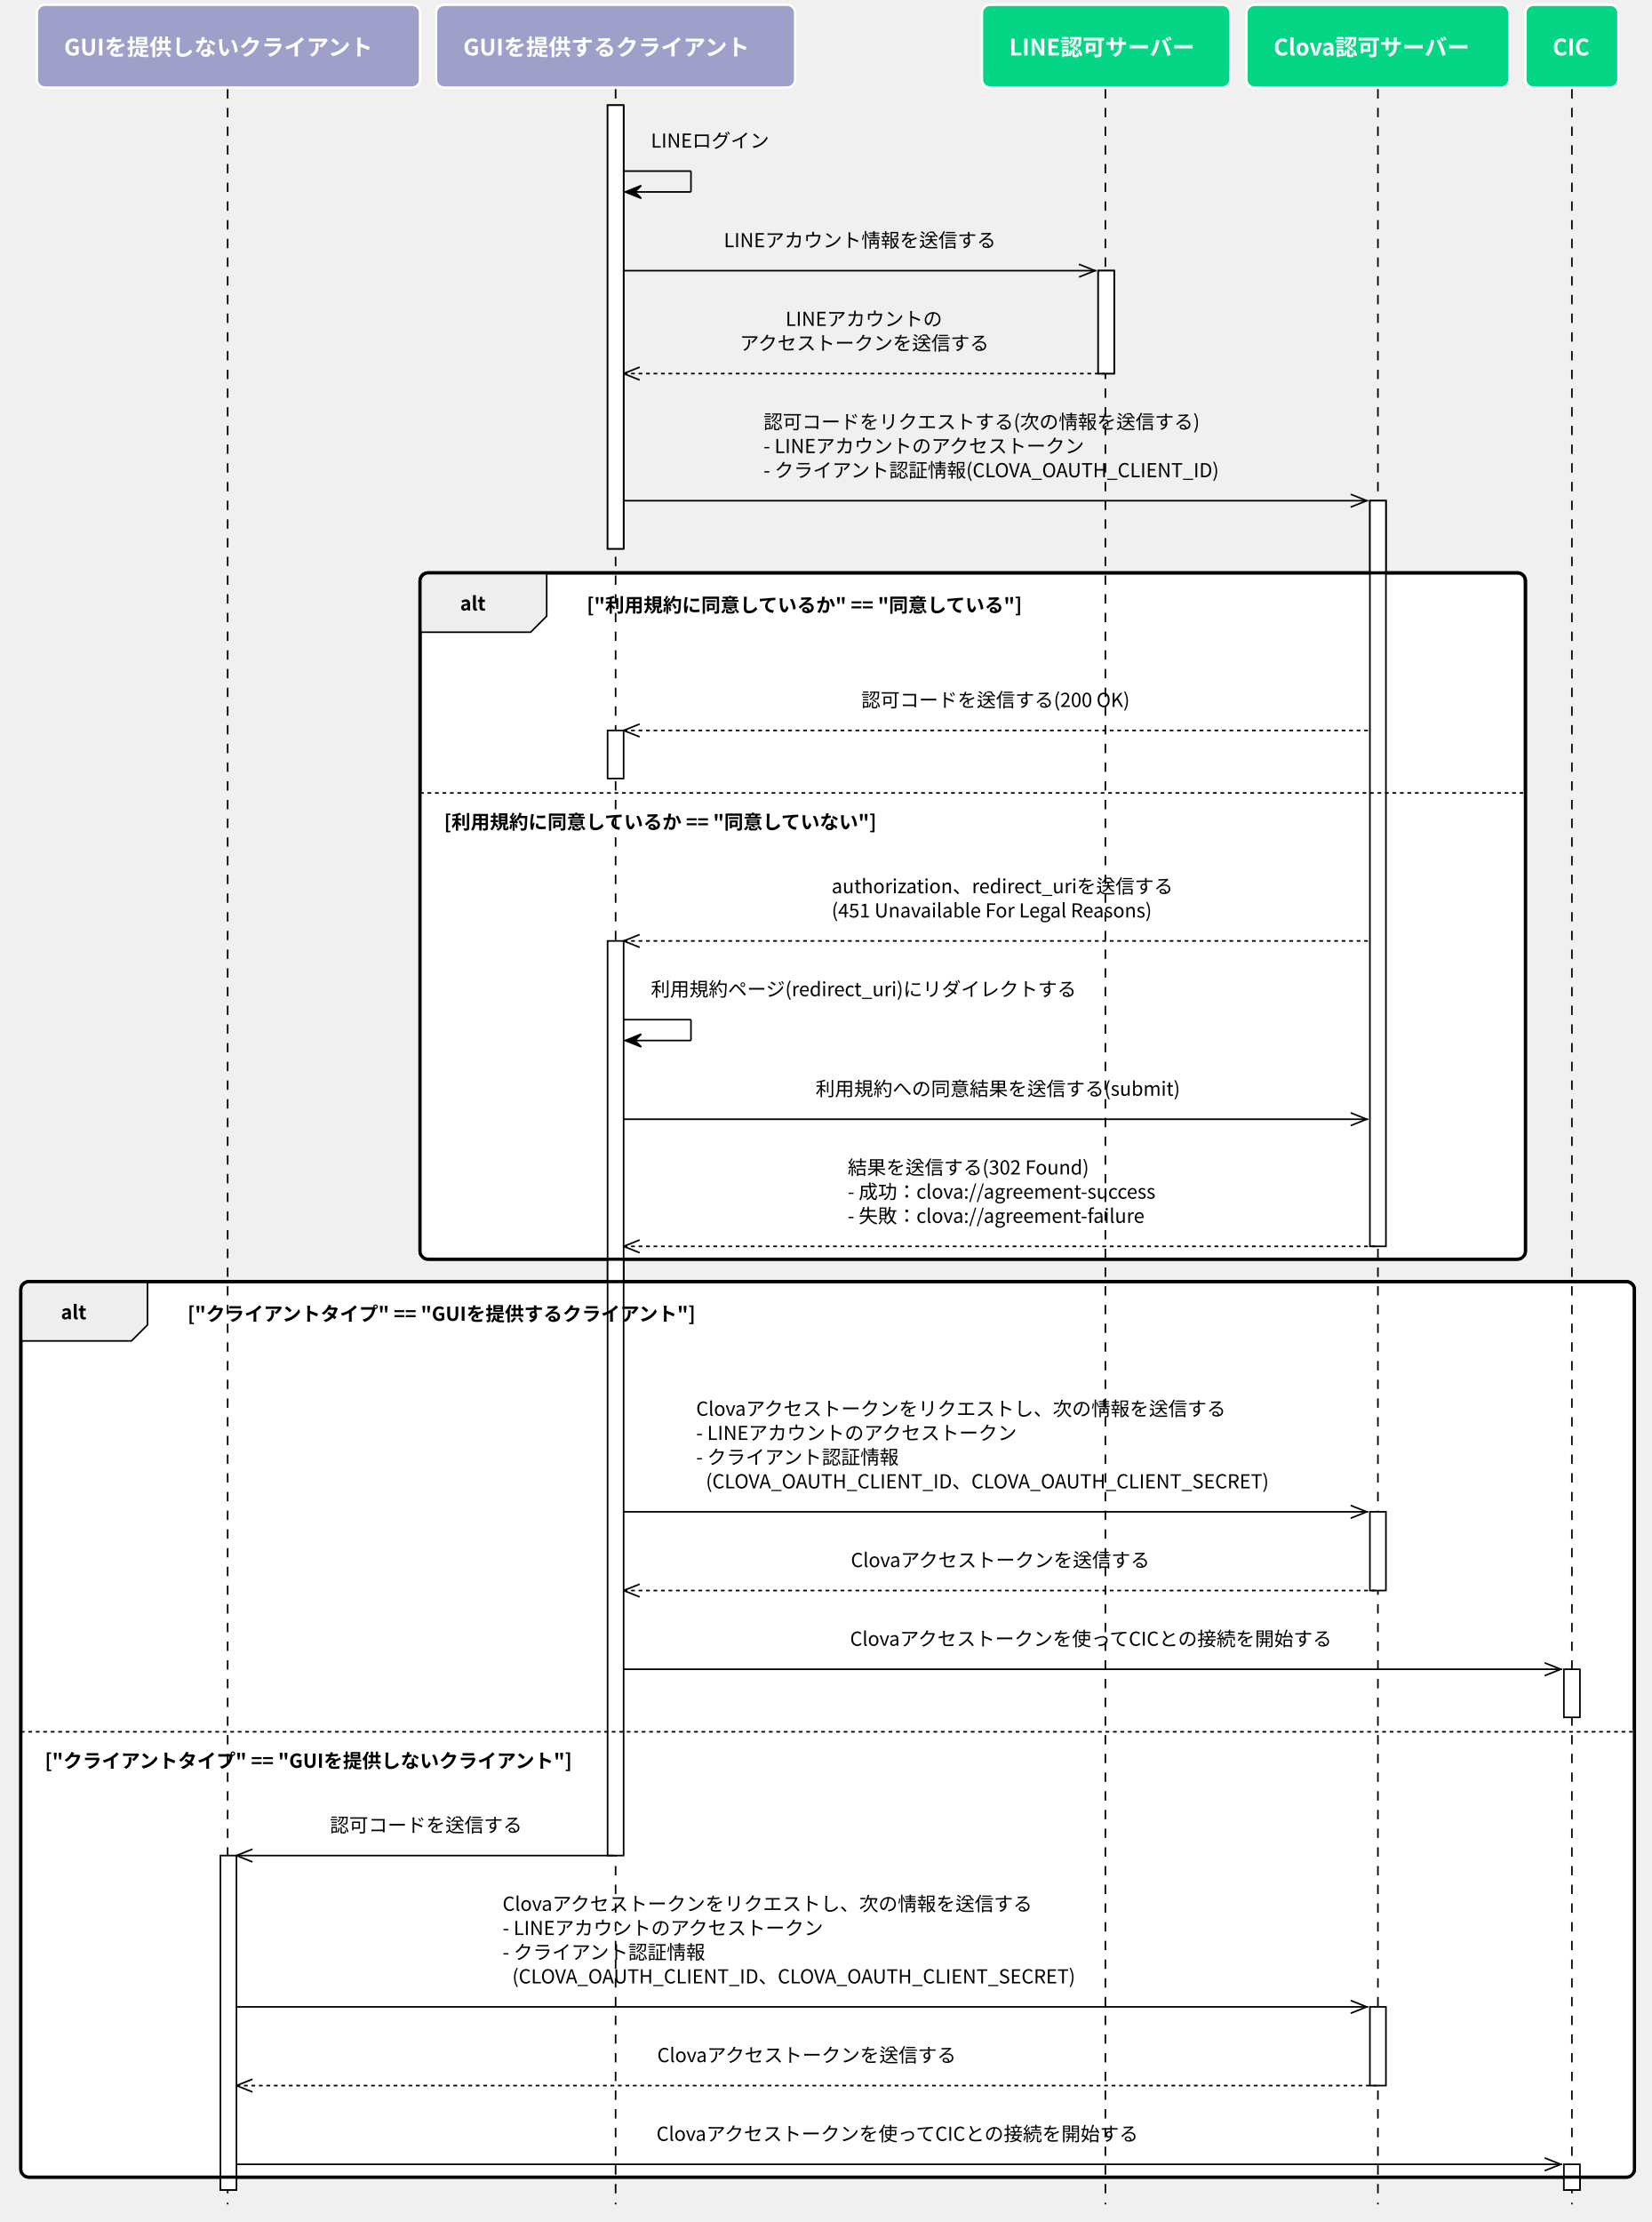
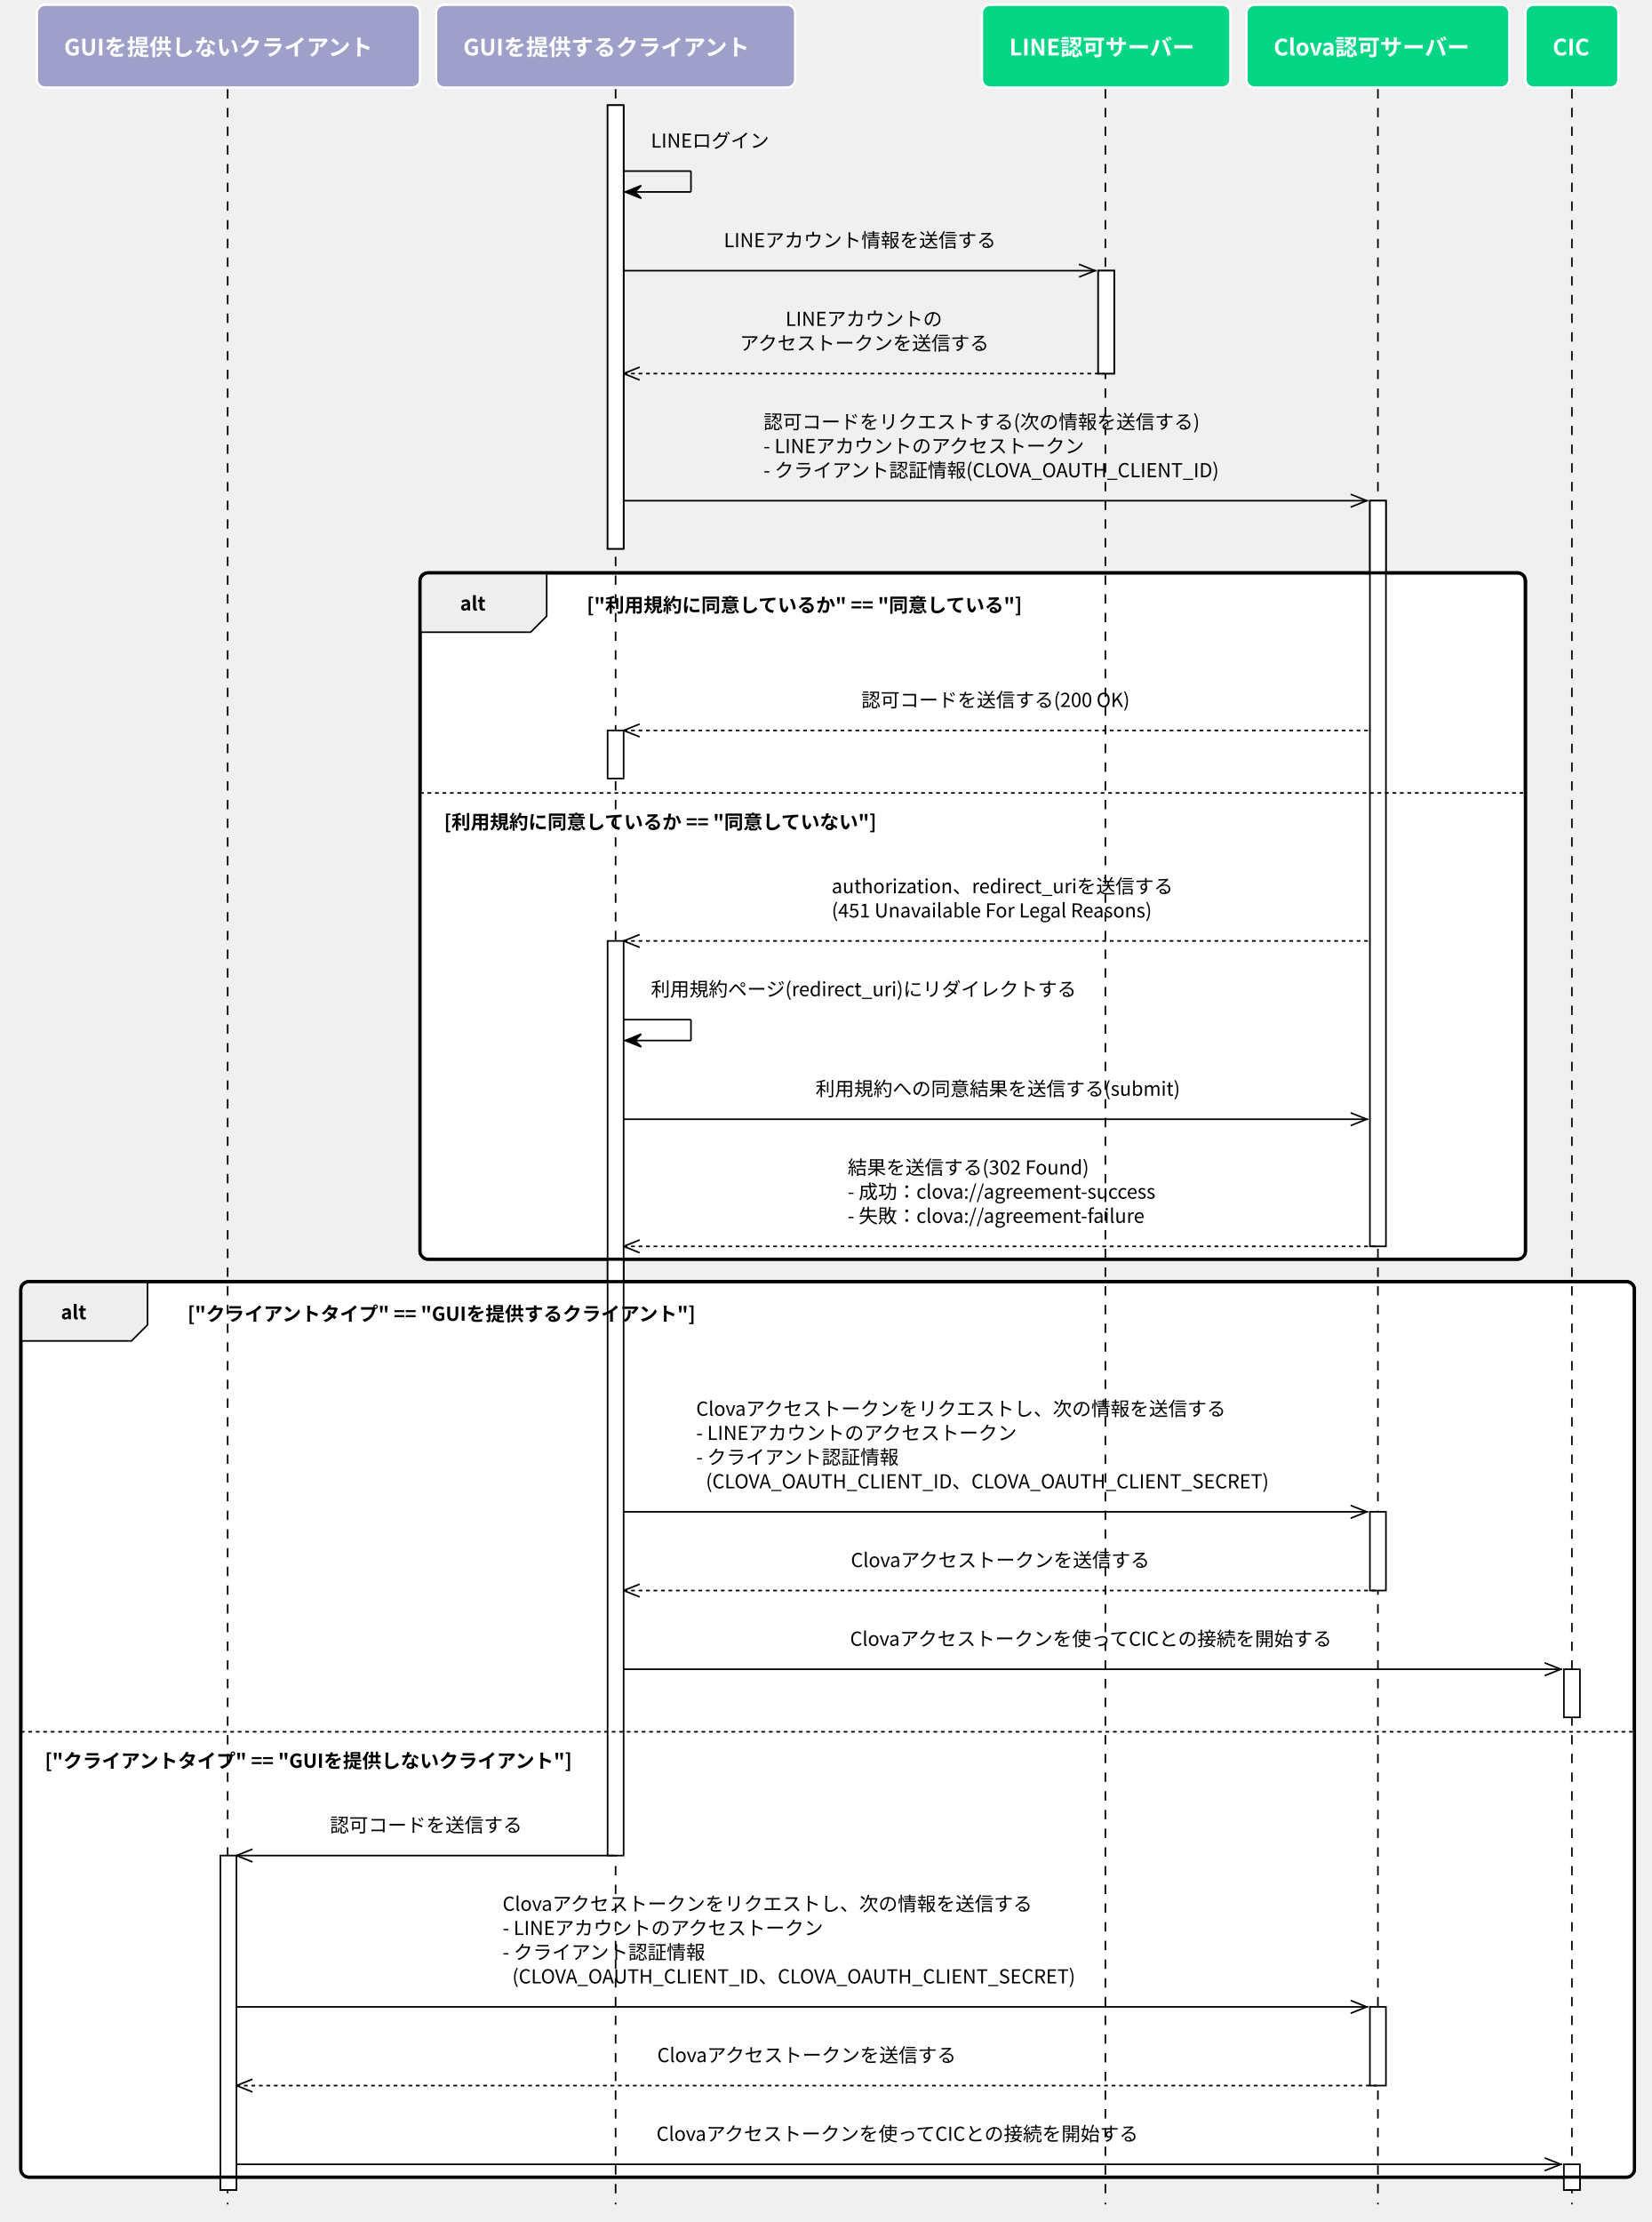
<svg xmlns="http://www.w3.org/2000/svg" contentScriptType="application/ecmascript" contentStyleType="text/css" height="1188.193px" preserveAspectRatio="none" style="width:883px;height:1188px;" version="1.1" viewBox="0 0 883 1188" width="883.858px" zoomAndPan="magnify">
  <defs />
  <g>
    <rect fill="#FFFFFF" height="178.797" style="stroke: #000000; stroke-width: 0.857;" width="8.573" x="117.876" y="992.076" />
    <rect fill="#FFFFFF" height="237.172" style="stroke: #000000; stroke-width: 0.857;" width="8.573" x="324.91" y="56.246" />
    <rect fill="#FFFFFF" height="25.718" style="stroke: #000000; stroke-width: 0.857;" width="8.573" x="324.91" y="390.532" />
    <rect fill="#FFFFFF" height="488.999" style="stroke: #000000; stroke-width: 0.857;" width="8.573" x="324.91" y="503.077" />
    <rect fill="#FFFFFF" height="55.027" style="stroke: #000000; stroke-width: 0.857;" width="8.573" x="587.238" y="144.707" />
    <rect fill="#FFFFFF" height="398.663" style="stroke: #000000; stroke-width: 0.857;" width="8.573" x="732.548" y="267.7" />
    <rect fill="#FFFFFF" height="42.087" style="stroke: #000000; stroke-width: 0.857;" width="8.573" x="732.548" y="808.296" />
    <rect fill="#FFFFFF" height="42.087" style="stroke: #000000; stroke-width: 0.857;" width="8.573" x="732.548" y="1072.982" />
    <rect fill="#FFFFFF" height="25.718" style="stroke: #000000; stroke-width: 0.857;" width="8.573" x="836.279" y="892.471" />
    <rect fill="#FFFFFF" height="13.716" style="stroke: #000000; stroke-width: 0.857;" width="8.573" x="836.279" y="1157.157" />
    <rect fill="#FFFFFF" height="366.943" rx="4.286" ry="4.286" style="stroke: #000000; stroke-width: 1.715;" width="591.096" x="224.608" y="306.277" />
    <rect fill="#FFFFFF" height="250.112" style="stroke: none; stroke-width: 0.857;" width="591.096" x="224.608" y="423.109" />
    <rect fill="#FFFFFF" height="478.792" rx="4.286" ry="4.286" style="stroke: #000000; stroke-width: 1.715;" width="862.854" x="11.145" y="685.223" />
    <rect fill="#FFFFFF" height="238.967" style="stroke: none; stroke-width: 0.857;" width="862.854" x="11.145" y="925.048" />
    <line style="stroke: #000000; stroke-width: 0.857; stroke-dasharray: 5.0,5.0;" x1="121.734" x2="121.734" y1="47.673" y2="1178.589" />
    <line style="stroke: #000000; stroke-width: 0.857; stroke-dasharray: 5.0,5.0;" x1="329.196" x2="329.196" y1="47.673" y2="1178.589" />
    <line style="stroke: #000000; stroke-width: 0.857; stroke-dasharray: 5.0,5.0;" x1="591.096" x2="591.096" y1="47.673" y2="1178.589" />
    <line style="stroke: #000000; stroke-width: 0.857; stroke-dasharray: 5.0,5.0;" x1="736.834" x2="736.834" y1="47.673" y2="1178.589" />
    <line style="stroke: #000000; stroke-width: 0.857; stroke-dasharray: 5.0,5.0;" x1="840.565" x2="840.565" y1="47.673" y2="1178.589" />
    <rect fill="#9EA0CA" height="44.244" rx="4.286" ry="4.286" style="stroke: #FFFFFF; stroke-width: 1.286;" width="204.89" x="19.718" y="2.572" />
-     <text fill="#FFFFFF" font-family="Noto Sans CJK KR" font-size="12.002" font-weight="bold" lengthAdjust="spacingAndGlyphs" textLength="175.743" x="34.291" y="29.605">GUIを提供しないクライアント</text>
+     <text fill="#FFFFFF" font-family="Noto Sans CJK JP" font-size="12.002" font-weight="bold" lengthAdjust="spacingAndGlyphs" textLength="175.743" x="34.291" y="29.605">GUIを提供しないクライアント</text>
    <rect fill="#9EA0CA" height="44.244" rx="4.286" ry="4.286" style="stroke: #FFFFFF; stroke-width: 1.286;" width="192.031" x="233.181" y="2.572" />
-     <text fill="#FFFFFF" font-family="Noto Sans CJK KR" font-size="12.002" font-weight="bold" lengthAdjust="spacingAndGlyphs" textLength="162.884" x="247.755" y="29.605">GUIを提供するクライアント</text>
+     <text fill="#FFFFFF" font-family="Noto Sans CJK JP" font-size="12.002" font-weight="bold" lengthAdjust="spacingAndGlyphs" textLength="162.884" x="247.755" y="29.605">GUIを提供するクライアント</text>
    <rect fill="#05D686" height="44.244" rx="4.286" ry="4.286" style="stroke: #FFFFFF; stroke-width: 1.286;" width="132.879" x="525.085" y="2.572" />
-     <text fill="#FFFFFF" font-family="Noto Sans CJK KR" font-size="12.002" font-weight="bold" lengthAdjust="spacingAndGlyphs" textLength="103.731" x="539.659" y="29.605">LINE認可サーバー</text>
+     <text fill="#FFFFFF" font-family="Noto Sans CJK JP" font-size="12.002" font-weight="bold" lengthAdjust="spacingAndGlyphs" textLength="103.731" x="539.659" y="29.605">LINE認可サーバー</text>
    <rect fill="#05D686" height="44.244" rx="4.286" ry="4.286" style="stroke: #FFFFFF; stroke-width: 1.286;" width="140.594" x="666.537" y="2.572" />
-     <text fill="#FFFFFF" font-family="Noto Sans CJK KR" font-size="12.002" font-weight="bold" lengthAdjust="spacingAndGlyphs" textLength="111.447" x="681.111" y="29.605">Clova認可サーバー</text>
+     <text fill="#FFFFFF" font-family="Noto Sans CJK JP" font-size="12.002" font-weight="bold" lengthAdjust="spacingAndGlyphs" textLength="111.447" x="681.111" y="29.605">Clova認可サーバー</text>
    <rect fill="#05D686" height="44.244" rx="4.286" ry="4.286" style="stroke: #FFFFFF; stroke-width: 1.286;" width="49.722" x="815.704" y="2.572" />
-     <text fill="#FFFFFF" font-family="Noto Sans CJK KR" font-size="12.002" font-weight="bold" lengthAdjust="spacingAndGlyphs" textLength="20.575" x="830.278" y="29.605">CIC</text>
+     <text fill="#FFFFFF" font-family="Noto Sans CJK JP" font-size="12.002" font-weight="bold" lengthAdjust="spacingAndGlyphs" textLength="20.575" x="830.278" y="29.605">CIC</text>
    <rect fill="#FFFFFF" height="178.797" style="stroke: #000000; stroke-width: 0.857;" width="8.573" x="117.876" y="992.076" />
    <rect fill="#FFFFFF" height="237.172" style="stroke: #000000; stroke-width: 0.857;" width="8.573" x="324.91" y="56.246" />
    <rect fill="#FFFFFF" height="25.718" style="stroke: #000000; stroke-width: 0.857;" width="8.573" x="324.91" y="390.532" />
    <rect fill="#FFFFFF" height="488.999" style="stroke: #000000; stroke-width: 0.857;" width="8.573" x="324.91" y="503.077" />
    <rect fill="#FFFFFF" height="55.027" style="stroke: #000000; stroke-width: 0.857;" width="8.573" x="587.238" y="144.707" />
    <rect fill="#FFFFFF" height="398.663" style="stroke: #000000; stroke-width: 0.857;" width="8.573" x="732.548" y="267.7" />
    <rect fill="#FFFFFF" height="42.087" style="stroke: #000000; stroke-width: 0.857;" width="8.573" x="732.548" y="808.296" />
    <rect fill="#FFFFFF" height="42.087" style="stroke: #000000; stroke-width: 0.857;" width="8.573" x="732.548" y="1072.982" />
    <rect fill="#FFFFFF" height="25.718" style="stroke: #000000; stroke-width: 0.857;" width="8.573" x="836.279" y="892.471" />
    <rect fill="#FFFFFF" height="13.716" style="stroke: #000000; stroke-width: 0.857;" width="8.573" x="836.279" y="1157.157" />
    <line style="stroke: #000000; stroke-width: 0.857;" x1="333.483" x2="369.489" y1="91.475" y2="91.475" />
    <line style="stroke: #000000; stroke-width: 0.857;" x1="369.489" x2="369.489" y1="91.475" y2="102.619" />
    <line style="stroke: #000000; stroke-width: 0.857;" x1="334.34" x2="369.489" y1="102.619" y2="102.619" />
    <polygon fill="#000000" points="342.913,99.19,334.34,102.619,342.913,106.049,339.484,102.619" style="stroke: #000000; stroke-width: 0.857;" />
-     <text fill="#000000" font-family="Noto Sans CJK KR" font-size="10.287" lengthAdjust="spacingAndGlyphs" textLength="64.296" x="348.057" y="78.927">LINEログイン</text>
+     <text fill="#000000" font-family="Noto Sans CJK JP" font-size="10.287" lengthAdjust="spacingAndGlyphs" textLength="64.296" x="348.057" y="78.927">LINEログイン</text>
    <line style="stroke: #000000; stroke-width: 0.857;" x1="585.524" x2="576.951" y1="144.707" y2="141.277" />
    <line style="stroke: #000000; stroke-width: 0.857;" x1="585.524" x2="576.951" y1="144.707" y2="148.136" />
    <line style="stroke: #000000; stroke-width: 0.857;" x1="333.483" x2="586.381" y1="144.707" y2="144.707" />
-     <text fill="#000000" font-family="Noto Sans CJK KR" font-size="10.287" lengthAdjust="spacingAndGlyphs" textLength="146.595" x="387.063" y="132.159">LINEアカウント情報を送信する</text>
+     <text fill="#000000" font-family="Noto Sans CJK JP" font-size="10.287" lengthAdjust="spacingAndGlyphs" textLength="146.595" x="387.063" y="132.159">LINEアカウント情報を送信する</text>
    <line style="stroke: #000000; stroke-width: 0.857;" x1="333.483" x2="342.055" y1="199.733" y2="196.304" />
    <line style="stroke: #000000; stroke-width: 0.857;" x1="333.483" x2="342.055" y1="199.733" y2="203.162" />
    <line style="stroke: #000000; stroke-width: 0.857; stroke-dasharray: 2.0,2.0;" x1="333.483" x2="590.667" y1="199.733" y2="199.733" />
-     <text fill="#000000" font-family="Noto Sans CJK KR" font-size="10.287" lengthAdjust="spacingAndGlyphs" textLength="84.871" x="420.068" y="174.246">LINEアカウントの</text>
-     <text fill="#000000" font-family="Noto Sans CJK KR" font-size="10.287" lengthAdjust="spacingAndGlyphs" textLength="133.736" x="395.636" y="187.185">アクセストークンを送信する</text>
+     <text fill="#000000" font-family="Noto Sans CJK JP" font-size="10.287" lengthAdjust="spacingAndGlyphs" textLength="84.871" x="420.068" y="174.246">LINEアカウントの</text>
+     <text fill="#000000" font-family="Noto Sans CJK JP" font-size="10.287" lengthAdjust="spacingAndGlyphs" textLength="133.736" x="395.636" y="187.185">アクセストークンを送信する</text>
    <line style="stroke: #000000; stroke-width: 0.857;" x1="730.833" x2="722.26" y1="267.7" y2="264.271" />
    <line style="stroke: #000000; stroke-width: 0.857;" x1="730.833" x2="722.26" y1="267.7" y2="271.129" />
    <line style="stroke: #000000; stroke-width: 0.857;" x1="333.483" x2="731.69" y1="267.7" y2="267.7" />
-     <text fill="#000000" font-family="Noto Sans CJK KR" font-size="10.287" lengthAdjust="spacingAndGlyphs" textLength="233.181" x="408.281" y="229.273">認可コードをリクエストする(次の情報を送信する)</text>
-     <text fill="#000000" font-family="Noto Sans CJK KR" font-size="10.287" lengthAdjust="spacingAndGlyphs" textLength="173.171" x="408.281" y="242.212">- LINEアカウントのアクセストークン</text>
-     <text fill="#000000" font-family="Noto Sans CJK KR" font-size="10.287" lengthAdjust="spacingAndGlyphs" textLength="249.469" x="408.281" y="255.152">- クライアント認証情報(CLOVA_OAUTH_CLIENT_ID)</text>
+     <text fill="#000000" font-family="Noto Sans CJK JP" font-size="10.287" lengthAdjust="spacingAndGlyphs" textLength="233.181" x="408.281" y="229.273">認可コードをリクエストする(次の情報を送信する)</text>
+     <text fill="#000000" font-family="Noto Sans CJK JP" font-size="10.287" lengthAdjust="spacingAndGlyphs" textLength="173.171" x="408.281" y="242.212">- LINEアカウントのアクセストークン</text>
+     <text fill="#000000" font-family="Noto Sans CJK JP" font-size="10.287" lengthAdjust="spacingAndGlyphs" textLength="249.469" x="408.281" y="255.152">- クライアント認証情報(CLOVA_OAUTH_CLIENT_ID)</text>
    <path d="M228.894,306.277 L292.333,306.277 L292.333,329.424 L283.76,337.997 L224.608,337.997 L224.608,310.564 " fill="#EEEEEE" style="stroke: #000000; stroke-width: 0.857;" />
    <rect fill="none" height="366.943" rx="4.286" ry="4.286" style="stroke: #000000; stroke-width: 1.715;" width="591.096" x="224.608" y="306.277" />
-     <text fill="#000000" font-family="Noto Sans CJK KR" font-size="10.287" font-weight="bold" lengthAdjust="spacingAndGlyphs" textLength="12.002" x="246.04" y="326.387">alt</text>
-     <text fill="#000000" font-family="Noto Sans CJK KR" font-size="10.287" font-weight="bold" lengthAdjust="spacingAndGlyphs" textLength="245.183" x="313.765" y="327.244">["利用規約に同意しているか" == "同意している"]</text>
+     <text fill="#000000" font-family="Noto Sans CJK JP" font-size="10.287" font-weight="bold" lengthAdjust="spacingAndGlyphs" textLength="12.002" x="246.04" y="326.387">alt</text>
+     <text fill="#000000" font-family="Noto Sans CJK JP" font-size="10.287" font-weight="bold" lengthAdjust="spacingAndGlyphs" textLength="245.183" x="313.765" y="327.244">["利用規約に同意しているか" == "同意している"]</text>
    <line style="stroke: #000000; stroke-width: 0.857;" x1="333.483" x2="342.055" y1="390.532" y2="387.103" />
    <line style="stroke: #000000; stroke-width: 0.857;" x1="333.483" x2="342.055" y1="390.532" y2="393.961" />
    <line style="stroke: #000000; stroke-width: 0.857; stroke-dasharray: 2.0,2.0;" x1="333.483" x2="731.69" y1="390.532" y2="390.532" />
-     <text fill="#000000" font-family="Noto Sans CJK KR" font-size="10.287" lengthAdjust="spacingAndGlyphs" textLength="144.881" x="460.575" y="377.984">認可コードを送信する(200 OK)</text>
+     <text fill="#000000" font-family="Noto Sans CJK JP" font-size="10.287" lengthAdjust="spacingAndGlyphs" textLength="144.881" x="460.575" y="377.984">認可コードを送信する(200 OK)</text>
    <line style="stroke: #000000; stroke-width: 0.857; stroke-dasharray: 2.0,2.0;" x1="224.608" x2="815.704" y1="423.966" y2="423.966" />
-     <text fill="#000000" font-family="Noto Sans CJK KR" font-size="10.287" font-weight="bold" lengthAdjust="spacingAndGlyphs" textLength="246.04" x="237.467" y="443.218">[利用規約に同意しているか == "同意していない"]</text>
+     <text fill="#000000" font-family="Noto Sans CJK JP" font-size="10.287" font-weight="bold" lengthAdjust="spacingAndGlyphs" textLength="246.04" x="237.467" y="443.218">[利用規約に同意しているか == "同意していない"]</text>
    <line style="stroke: #000000; stroke-width: 0.857;" x1="333.483" x2="342.055" y1="503.077" y2="499.648" />
    <line style="stroke: #000000; stroke-width: 0.857;" x1="333.483" x2="342.055" y1="503.077" y2="506.506" />
    <line style="stroke: #000000; stroke-width: 0.857; stroke-dasharray: 2.0,2.0;" x1="333.483" x2="731.69" y1="503.077" y2="503.077" />
-     <text fill="#000000" font-family="Noto Sans CJK KR" font-size="10.287" lengthAdjust="spacingAndGlyphs" textLength="174.886" x="444.715" y="477.59">authorization、redirect_uriを送信する</text>
-     <text fill="#000000" font-family="Noto Sans CJK KR" font-size="10.287" lengthAdjust="spacingAndGlyphs" textLength="176.6" x="444.715" y="490.529">(451 Unavailable For Legal Reasons)</text>
+     <text fill="#000000" font-family="Noto Sans CJK JP" font-size="10.287" lengthAdjust="spacingAndGlyphs" textLength="174.886" x="444.715" y="477.59">authorization、redirect_uriを送信する</text>
+     <text fill="#000000" font-family="Noto Sans CJK JP" font-size="10.287" lengthAdjust="spacingAndGlyphs" textLength="176.6" x="444.715" y="490.529">(451 Unavailable For Legal Reasons)</text>
    <line style="stroke: #000000; stroke-width: 0.857;" x1="333.483" x2="369.489" y1="545.164" y2="545.164" />
    <line style="stroke: #000000; stroke-width: 0.857;" x1="369.489" x2="369.489" y1="545.164" y2="556.309" />
    <line style="stroke: #000000; stroke-width: 0.857;" x1="334.34" x2="369.489" y1="556.309" y2="556.309" />
    <polygon fill="#000000" points="342.913,552.88,334.34,556.309,342.913,559.738,339.484,556.309" style="stroke: #000000; stroke-width: 0.857;" />
-     <text fill="#000000" font-family="Noto Sans CJK KR" font-size="10.287" lengthAdjust="spacingAndGlyphs" textLength="224.608" x="348.057" y="532.617">利用規約ページ(redirect_uri)にリダイレクトする</text>
+     <text fill="#000000" font-family="Noto Sans CJK JP" font-size="10.287" lengthAdjust="spacingAndGlyphs" textLength="224.608" x="348.057" y="532.617">利用規約ページ(redirect_uri)にリダイレクトする</text>
    <line style="stroke: #000000; stroke-width: 0.857;" x1="730.833" x2="722.26" y1="598.396" y2="594.967" />
    <line style="stroke: #000000; stroke-width: 0.857;" x1="730.833" x2="722.26" y1="598.396" y2="601.825" />
    <line style="stroke: #000000; stroke-width: 0.857;" x1="333.483" x2="731.69" y1="598.396" y2="598.396" />
-     <text fill="#000000" font-family="Noto Sans CJK KR" font-size="10.287" lengthAdjust="spacingAndGlyphs" textLength="193.746" x="436.142" y="585.848">利用規約への同意結果を送信する(submit)</text>
+     <text fill="#000000" font-family="Noto Sans CJK JP" font-size="10.287" lengthAdjust="spacingAndGlyphs" textLength="193.746" x="436.142" y="585.848">利用規約への同意結果を送信する(submit)</text>
    <line style="stroke: #000000; stroke-width: 0.857;" x1="333.483" x2="342.055" y1="666.363" y2="662.933" />
    <line style="stroke: #000000; stroke-width: 0.857;" x1="333.483" x2="342.055" y1="666.363" y2="669.792" />
    <line style="stroke: #000000; stroke-width: 0.857; stroke-dasharray: 2.0,2.0;" x1="333.483" x2="735.977" y1="666.363" y2="666.363" />
-     <text fill="#000000" font-family="Noto Sans CJK KR" font-size="10.287" lengthAdjust="spacingAndGlyphs" textLength="129.45" x="453.288" y="627.936">結果を送信する(302 Found)</text>
-     <text fill="#000000" font-family="Noto Sans CJK KR" font-size="10.287" lengthAdjust="spacingAndGlyphs" textLength="163.741" x="453.288" y="640.875">- 成功：clova://agreement-success</text>
-     <text fill="#000000" font-family="Noto Sans CJK KR" font-size="10.287" lengthAdjust="spacingAndGlyphs" textLength="152.596" x="453.288" y="653.815">- 失敗：clova://agreement-failure</text>
+     <text fill="#000000" font-family="Noto Sans CJK JP" font-size="10.287" lengthAdjust="spacingAndGlyphs" textLength="129.45" x="453.288" y="627.936">結果を送信する(302 Found)</text>
+     <text fill="#000000" font-family="Noto Sans CJK JP" font-size="10.287" lengthAdjust="spacingAndGlyphs" textLength="163.741" x="453.288" y="640.875">- 成功：clova://agreement-success</text>
+     <text fill="#000000" font-family="Noto Sans CJK JP" font-size="10.287" lengthAdjust="spacingAndGlyphs" textLength="152.596" x="453.288" y="653.815">- 失敗：clova://agreement-failure</text>
    <path d="M15.431,685.223 L78.87,685.223 L78.87,708.37 L70.297,716.942 L11.145,716.942 L11.145,689.509 " fill="#EEEEEE" style="stroke: #000000; stroke-width: 0.857;" />
    <rect fill="none" height="478.792" rx="4.286" ry="4.286" style="stroke: #000000; stroke-width: 1.715;" width="862.854" x="11.145" y="685.223" />
-     <text fill="#000000" font-family="Noto Sans CJK KR" font-size="10.287" font-weight="bold" lengthAdjust="spacingAndGlyphs" textLength="12.002" x="32.577" y="705.332">alt</text>
-     <text fill="#000000" font-family="Noto Sans CJK KR" font-size="10.287" font-weight="bold" lengthAdjust="spacingAndGlyphs" textLength="283.76" x="100.302" y="706.189">["クライアントタイプ" == "GUIを提供するクライアント"]</text>
+     <text fill="#000000" font-family="Noto Sans CJK JP" font-size="10.287" font-weight="bold" lengthAdjust="spacingAndGlyphs" textLength="12.002" x="32.577" y="705.332">alt</text>
+     <text fill="#000000" font-family="Noto Sans CJK JP" font-size="10.287" font-weight="bold" lengthAdjust="spacingAndGlyphs" textLength="283.76" x="100.302" y="706.189">["クライアントタイプ" == "GUIを提供するクライアント"]</text>
    <line style="stroke: #000000; stroke-width: 0.857;" x1="730.833" x2="722.26" y1="808.296" y2="804.867" />
    <line style="stroke: #000000; stroke-width: 0.857;" x1="730.833" x2="722.26" y1="808.296" y2="811.726" />
    <line style="stroke: #000000; stroke-width: 0.857;" x1="333.483" x2="731.69" y1="808.296" y2="808.296" />
-     <text fill="#000000" font-family="Noto Sans CJK KR" font-size="10.287" lengthAdjust="spacingAndGlyphs" textLength="283.76" x="372.275" y="756.93">Clovaアクセストークンをリクエストし、次の情報を送信する</text>
-     <text fill="#000000" font-family="Noto Sans CJK KR" font-size="10.287" lengthAdjust="spacingAndGlyphs" textLength="173.171" x="372.275" y="769.869">- LINEアカウントのアクセストークン</text>
-     <text fill="#000000" font-family="Noto Sans CJK KR" font-size="10.287" lengthAdjust="spacingAndGlyphs" textLength="108.875" x="372.275" y="782.809">- クライアント認証情報</text>
-     <text fill="#000000" font-family="Noto Sans CJK KR" font-size="10.287" lengthAdjust="spacingAndGlyphs" textLength="316.337" x="377.418" y="795.749">(CLOVA_OAUTH_CLIENT_ID、CLOVA_OAUTH_CLIENT_SECRET)</text>
+     <text fill="#000000" font-family="Noto Sans CJK JP" font-size="10.287" lengthAdjust="spacingAndGlyphs" textLength="283.76" x="372.275" y="756.93">Clovaアクセストークンをリクエストし、次の情報を送信する</text>
+     <text fill="#000000" font-family="Noto Sans CJK JP" font-size="10.287" lengthAdjust="spacingAndGlyphs" textLength="173.171" x="372.275" y="769.869">- LINEアカウントのアクセストークン</text>
+     <text fill="#000000" font-family="Noto Sans CJK JP" font-size="10.287" lengthAdjust="spacingAndGlyphs" textLength="108.875" x="372.275" y="782.809">- クライアント認証情報</text>
+     <text fill="#000000" font-family="Noto Sans CJK JP" font-size="10.287" lengthAdjust="spacingAndGlyphs" textLength="316.337" x="377.418" y="795.749">(CLOVA_OAUTH_CLIENT_ID、CLOVA_OAUTH_CLIENT_SECRET)</text>
    <line style="stroke: #000000; stroke-width: 0.857;" x1="333.483" x2="342.055" y1="850.384" y2="846.955" />
    <line style="stroke: #000000; stroke-width: 0.857;" x1="333.483" x2="342.055" y1="850.384" y2="853.813" />
    <line style="stroke: #000000; stroke-width: 0.857; stroke-dasharray: 2.0,2.0;" x1="333.483" x2="735.977" y1="850.384" y2="850.384" />
-     <text fill="#000000" font-family="Noto Sans CJK KR" font-size="10.287" lengthAdjust="spacingAndGlyphs" textLength="160.312" x="455.002" y="837.836">Clovaアクセストークンを送信する</text>
+     <text fill="#000000" font-family="Noto Sans CJK JP" font-size="10.287" lengthAdjust="spacingAndGlyphs" textLength="160.312" x="455.002" y="837.836">Clovaアクセストークンを送信する</text>
    <line style="stroke: #000000; stroke-width: 0.857;" x1="834.564" x2="825.991" y1="892.471" y2="889.042" />
    <line style="stroke: #000000; stroke-width: 0.857;" x1="834.564" x2="825.991" y1="892.471" y2="895.9" />
    <line style="stroke: #000000; stroke-width: 0.857;" x1="333.483" x2="835.421" y1="892.471" y2="892.471" />
-     <text fill="#000000" font-family="Noto Sans CJK KR" font-size="10.287" lengthAdjust="spacingAndGlyphs" textLength="260.614" x="454.574" y="879.923">Clovaアクセストークンを使ってCICとの接続を開始する</text>
+     <text fill="#000000" font-family="Noto Sans CJK JP" font-size="10.287" lengthAdjust="spacingAndGlyphs" textLength="260.614" x="454.574" y="879.923">Clovaアクセストークンを使ってCICとの接続を開始する</text>
    <line style="stroke: #000000; stroke-width: 0.857; stroke-dasharray: 2.0,2.0;" x1="11.145" x2="873.999" y1="925.905" y2="925.905" />
-     <text fill="#000000" font-family="Noto Sans CJK KR" font-size="10.287" font-weight="bold" lengthAdjust="spacingAndGlyphs" textLength="294.905" x="24.004" y="945.157">["クライアントタイプ" == "GUIを提供しないクライアント"]</text>
+     <text fill="#000000" font-family="Noto Sans CJK JP" font-size="10.287" font-weight="bold" lengthAdjust="spacingAndGlyphs" textLength="294.905" x="24.004" y="945.157">["クライアントタイプ" == "GUIを提供しないクライアント"]</text>
    <line style="stroke: #000000; stroke-width: 0.857;" x1="126.449" x2="135.022" y1="992.076" y2="988.647" />
    <line style="stroke: #000000; stroke-width: 0.857;" x1="126.449" x2="135.022" y1="992.076" y2="995.505" />
    <line style="stroke: #000000; stroke-width: 0.857;" x1="126.449" x2="328.339" y1="992.076" y2="992.076" />
-     <text fill="#000000" font-family="Noto Sans CJK KR" font-size="10.287" lengthAdjust="spacingAndGlyphs" textLength="102.874" x="176.386" y="979.528">認可コードを送信する</text>
+     <text fill="#000000" font-family="Noto Sans CJK JP" font-size="10.287" lengthAdjust="spacingAndGlyphs" textLength="102.874" x="176.386" y="979.528">認可コードを送信する</text>
    <line style="stroke: #000000; stroke-width: 0.857;" x1="730.833" x2="722.26" y1="1072.982" y2="1069.553" />
    <line style="stroke: #000000; stroke-width: 0.857;" x1="730.833" x2="722.26" y1="1072.982" y2="1076.411" />
    <line style="stroke: #000000; stroke-width: 0.857;" x1="126.449" x2="731.69" y1="1072.982" y2="1072.982" />
-     <text fill="#000000" font-family="Noto Sans CJK KR" font-size="10.287" lengthAdjust="spacingAndGlyphs" textLength="283.76" x="268.758" y="1021.616">Clovaアクセストークンをリクエストし、次の情報を送信する</text>
-     <text fill="#000000" font-family="Noto Sans CJK KR" font-size="10.287" lengthAdjust="spacingAndGlyphs" textLength="173.171" x="268.758" y="1034.555">- LINEアカウントのアクセストークン</text>
-     <text fill="#000000" font-family="Noto Sans CJK KR" font-size="10.287" lengthAdjust="spacingAndGlyphs" textLength="108.875" x="268.758" y="1047.495">- クライアント認証情報</text>
-     <text fill="#000000" font-family="Noto Sans CJK KR" font-size="10.287" lengthAdjust="spacingAndGlyphs" textLength="316.337" x="273.902" y="1060.434">(CLOVA_OAUTH_CLIENT_ID、CLOVA_OAUTH_CLIENT_SECRET)</text>
+     <text fill="#000000" font-family="Noto Sans CJK JP" font-size="10.287" lengthAdjust="spacingAndGlyphs" textLength="283.76" x="268.758" y="1021.616">Clovaアクセストークンをリクエストし、次の情報を送信する</text>
+     <text fill="#000000" font-family="Noto Sans CJK JP" font-size="10.287" lengthAdjust="spacingAndGlyphs" textLength="173.171" x="268.758" y="1034.555">- LINEアカウントのアクセストークン</text>
+     <text fill="#000000" font-family="Noto Sans CJK JP" font-size="10.287" lengthAdjust="spacingAndGlyphs" textLength="108.875" x="268.758" y="1047.495">- クライアント認証情報</text>
+     <text fill="#000000" font-family="Noto Sans CJK JP" font-size="10.287" lengthAdjust="spacingAndGlyphs" textLength="316.337" x="273.902" y="1060.434">(CLOVA_OAUTH_CLIENT_ID、CLOVA_OAUTH_CLIENT_SECRET)</text>
    <line style="stroke: #000000; stroke-width: 0.857;" x1="126.449" x2="135.022" y1="1115.069" y2="1111.64" />
    <line style="stroke: #000000; stroke-width: 0.857;" x1="126.449" x2="135.022" y1="1115.069" y2="1118.498" />
    <line style="stroke: #000000; stroke-width: 0.857; stroke-dasharray: 2.0,2.0;" x1="126.449" x2="735.977" y1="1115.069" y2="1115.069" />
-     <text fill="#000000" font-family="Noto Sans CJK KR" font-size="10.287" lengthAdjust="spacingAndGlyphs" textLength="160.312" x="351.486" y="1102.522">Clovaアクセストークンを送信する</text>
+     <text fill="#000000" font-family="Noto Sans CJK JP" font-size="10.287" lengthAdjust="spacingAndGlyphs" textLength="160.312" x="351.486" y="1102.522">Clovaアクセストークンを送信する</text>
    <line style="stroke: #000000; stroke-width: 0.857;" x1="834.564" x2="825.991" y1="1157.157" y2="1153.727" />
    <line style="stroke: #000000; stroke-width: 0.857;" x1="834.564" x2="825.991" y1="1157.157" y2="1160.586" />
    <line style="stroke: #000000; stroke-width: 0.857;" x1="126.449" x2="835.421" y1="1157.157" y2="1157.157" />
-     <text fill="#000000" font-family="Noto Sans CJK KR" font-size="10.287" lengthAdjust="spacingAndGlyphs" textLength="260.614" x="351.057" y="1144.609">Clovaアクセストークンを使ってCICとの接続を開始する</text>
+     <text fill="#000000" font-family="Noto Sans CJK JP" font-size="10.287" lengthAdjust="spacingAndGlyphs" textLength="260.614" x="351.057" y="1144.609">Clovaアクセストークンを使ってCICとの接続を開始する</text>
  </g>
</svg>
